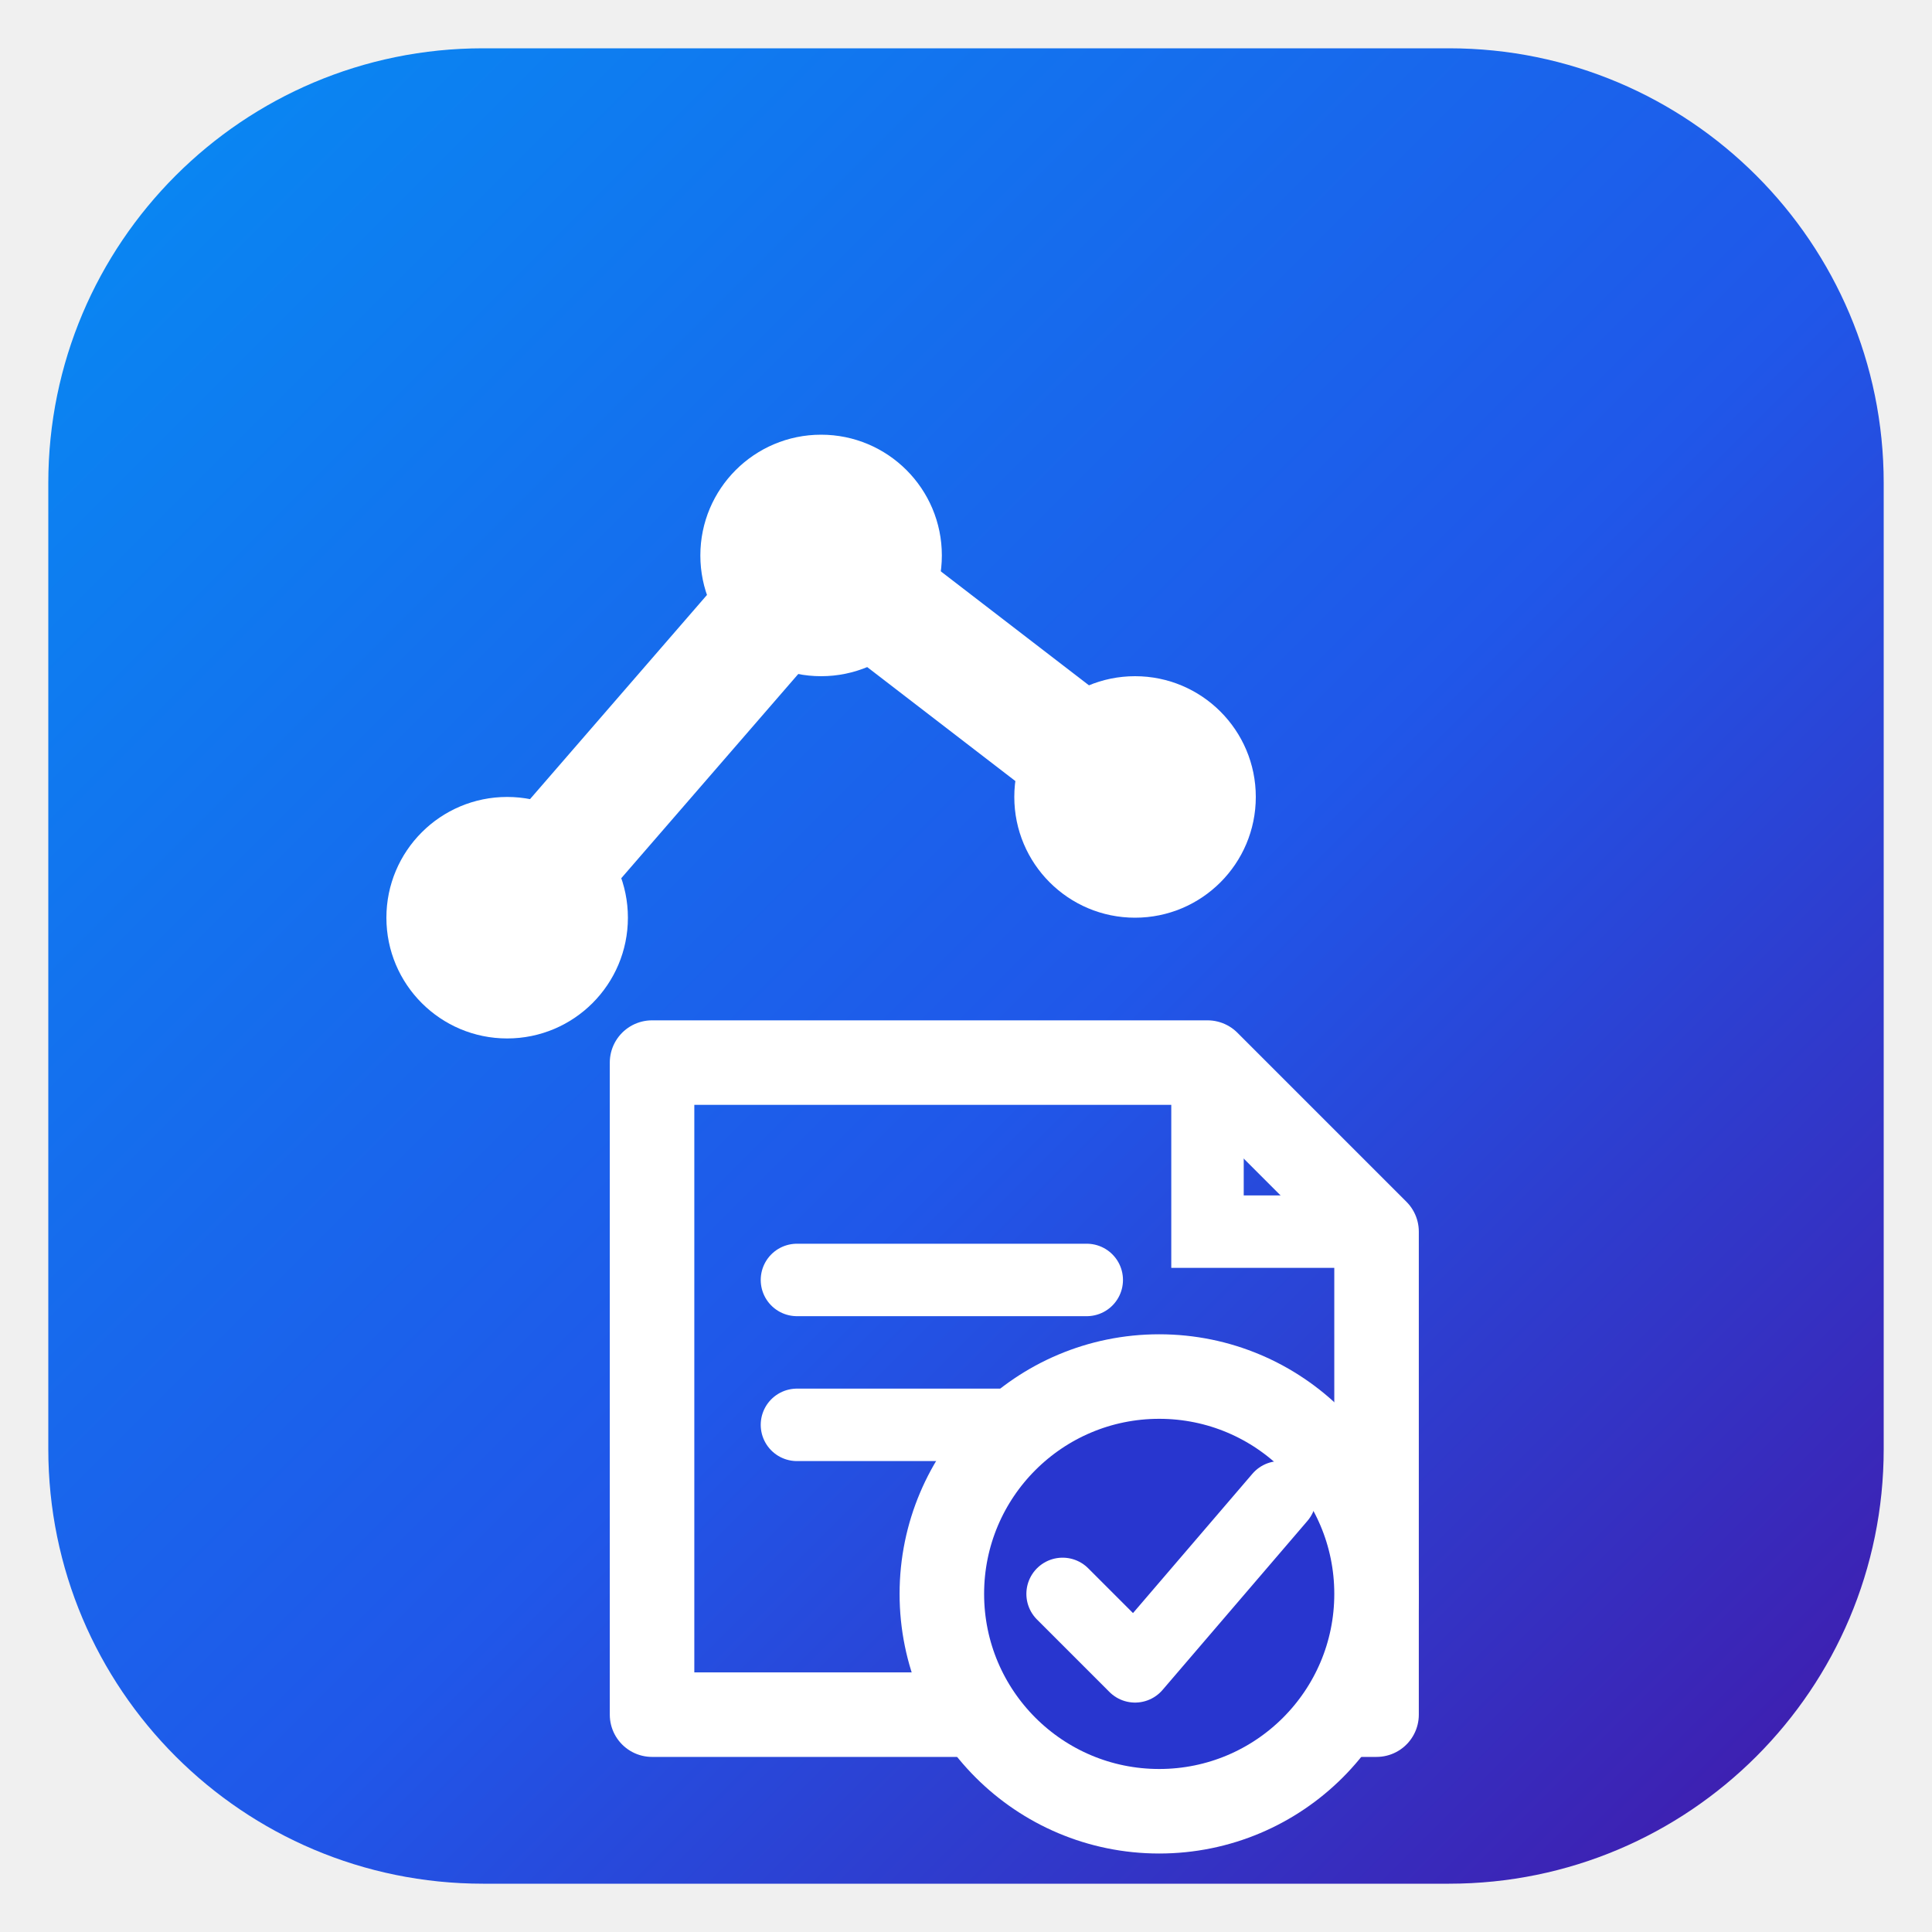
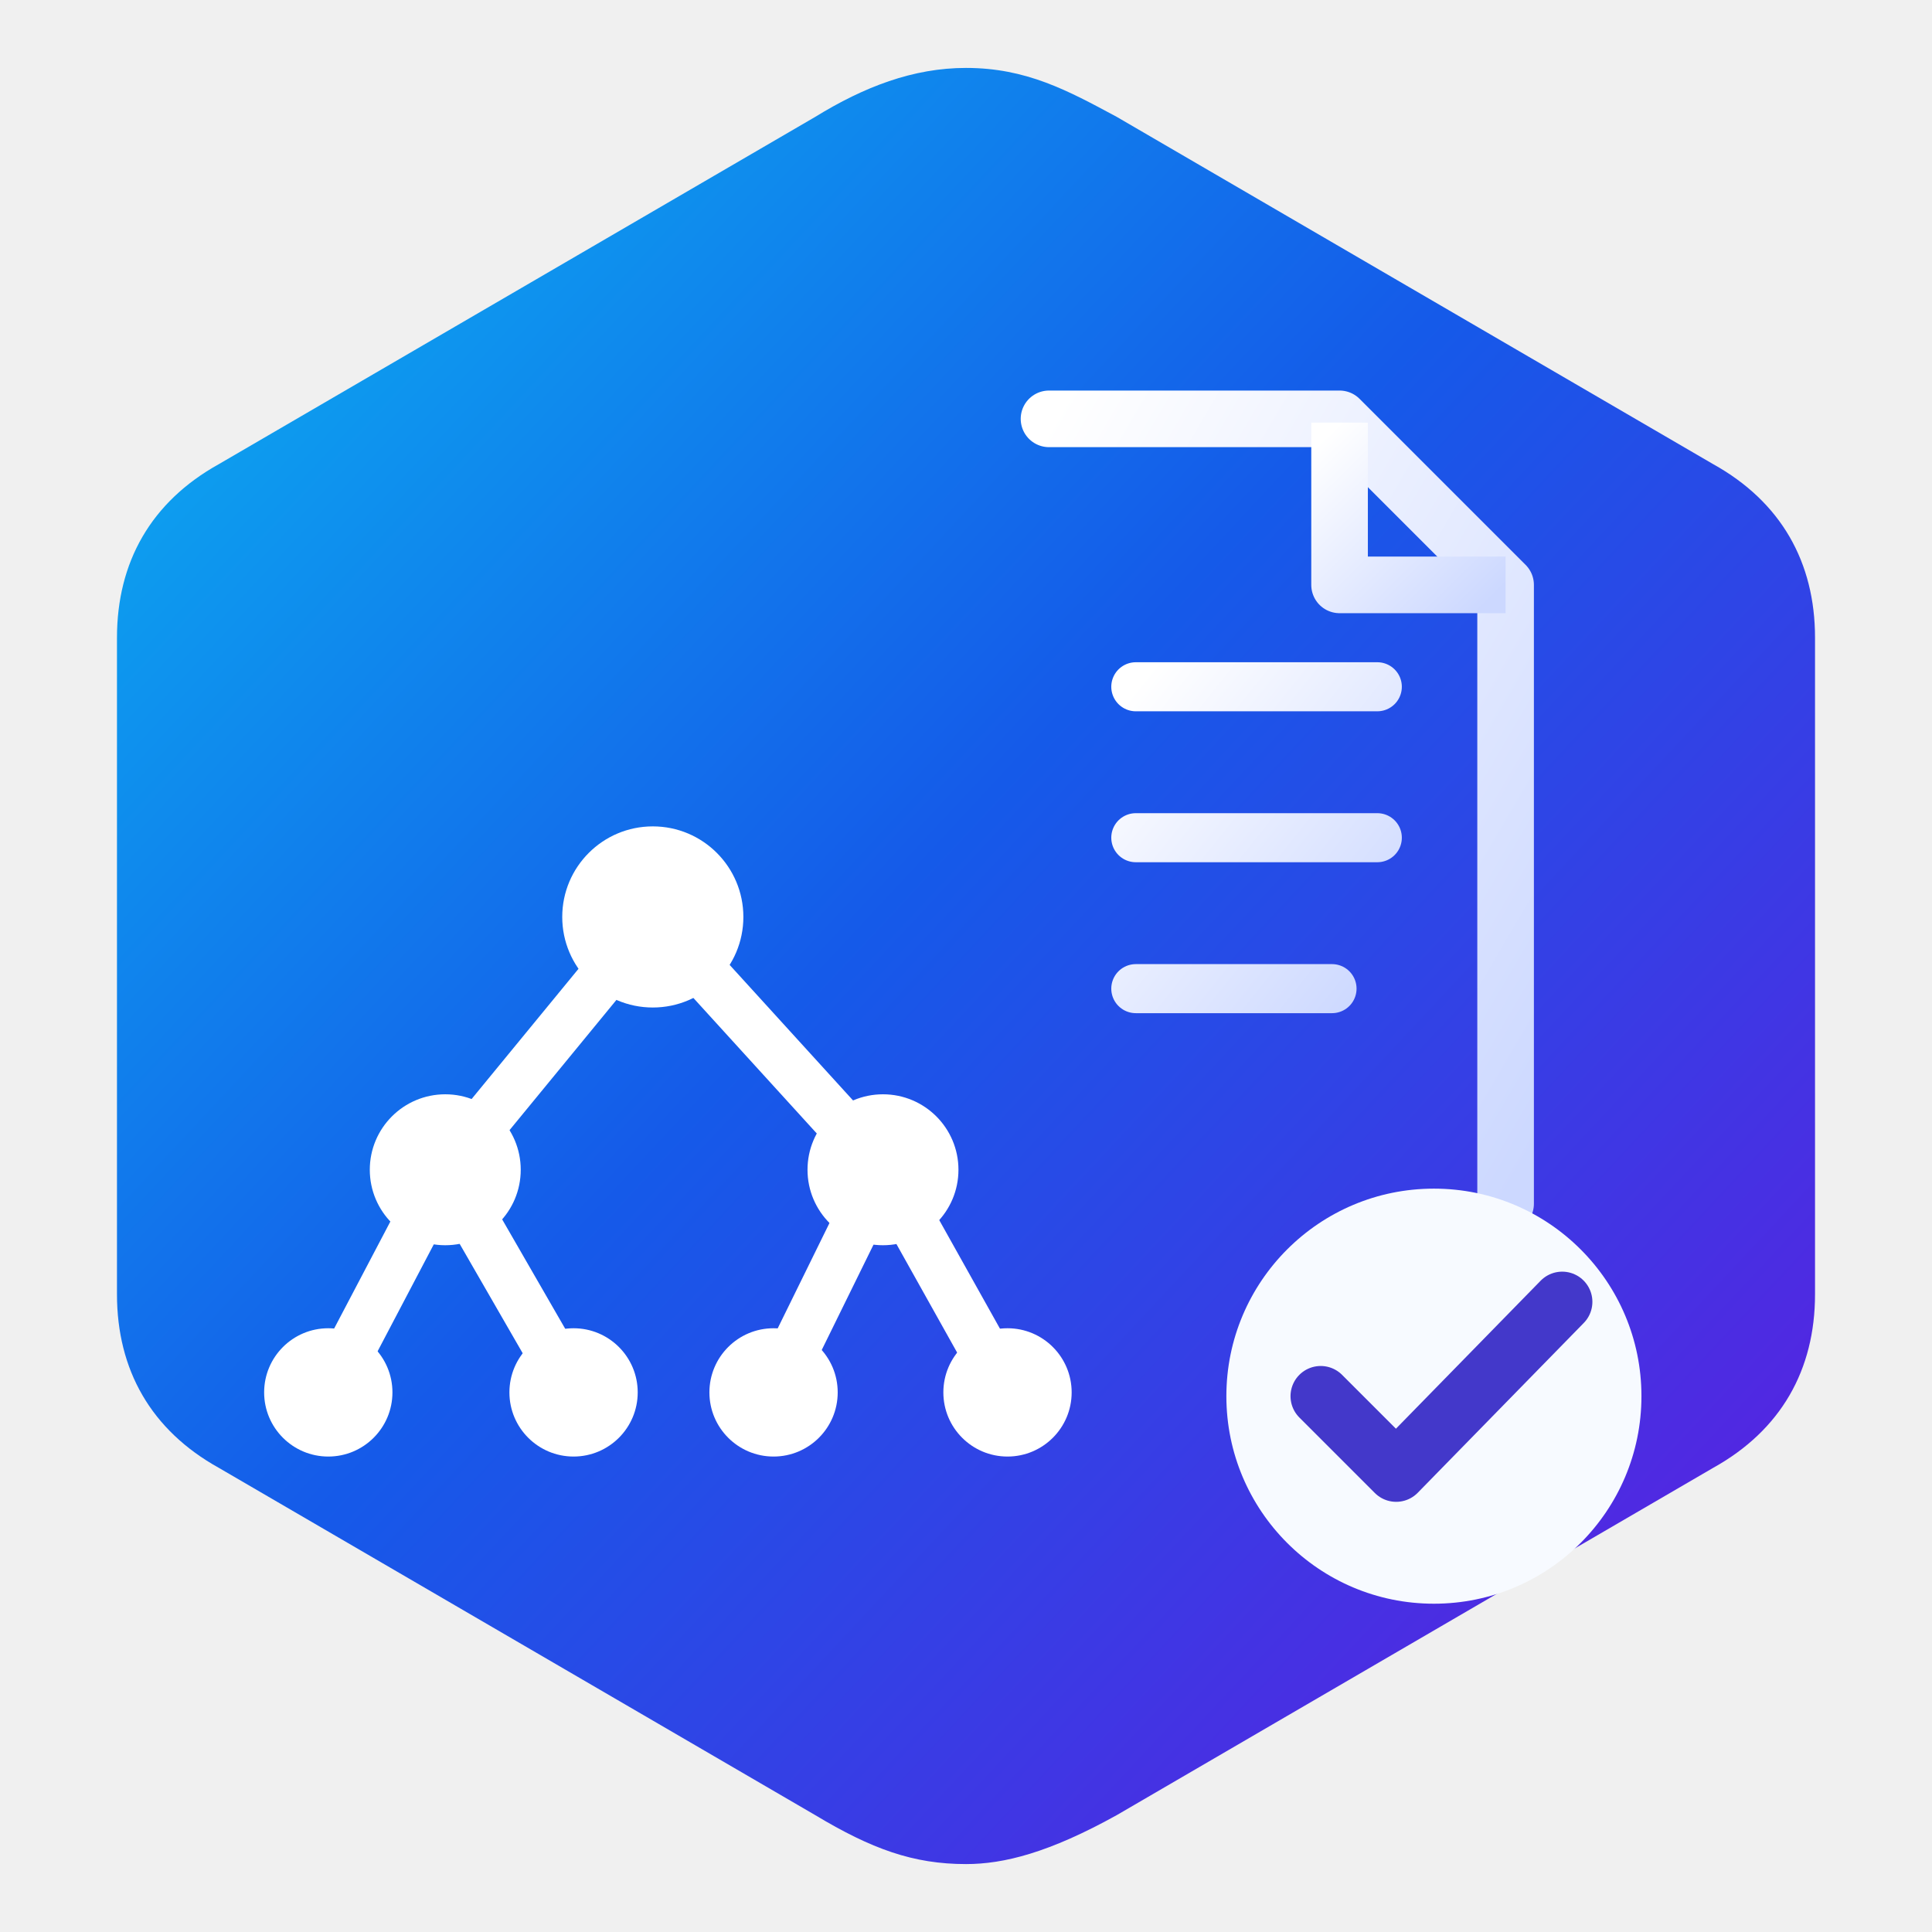
- <svg xmlns="http://www.w3.org/2000/svg" viewBox="0 0 80 80">
+ <svg xmlns="http://www.w3.org/2000/svg" viewBox="0 0 512 512">
  <defs>
-     <linearGradient id="g" x1="0" y1="0" x2="1" y2="1">
-       <stop stop-color="#078bf3" />
-       <stop offset=".55" stop-color="#2057e9" />
-       <stop offset="1" stop-color="#4218a9" />
+     <linearGradient id="bg" x1="0" y1="0" x2="1" y2="1">
+       <stop offset="0" stop-color="#09B8F1" />
+       <stop offset="0.46" stop-color="#155AE9" />
+       <stop offset="1" stop-color="#6517DF" />
+     </linearGradient>
+     <linearGradient id="line" x1="0" y1="0" x2="1" y2="1">
+       <stop stop-color="#FFFFFF" />
+       <stop offset="1" stop-color="#CCD8FF" />
    </linearGradient>
  </defs>
-   <rect x="2" y="2" width="76" height="76" rx="18" fill="url(#g)" />
-   <path d="M21 38 L34 23 L47 33" fill="none" stroke="white" stroke-width="5" stroke-linecap="round" />
-   <circle cx="21" cy="38" r="5" fill="white" />
-   <circle cx="34" cy="23" r="5" fill="white" />
-   <circle cx="47" cy="33" r="5" fill="white" />
-   <path d="M27 44h23l7 7v20H27z" fill="none" stroke="white" stroke-width="3.5" stroke-linejoin="round" />
-   <path d="M50 44v7h7M33 53h12M33 59h9" fill="none" stroke="white" stroke-width="3" stroke-linecap="round" />
-   <circle cx="48" cy="66" r="9" fill="#2836cf" stroke="white" stroke-width="3.5" />
-   <path d="m44 66 3 3 6-7" fill="none" stroke="white" stroke-width="3" stroke-linecap="round" stroke-linejoin="round" />
+   <path d="M256 18 C272 18 283 24 296 31 L454 123 C472 133 481 149 481 169 L481 343 C481 363 472 379 454 389 L296 481 C278 491 266 494 256 494 C242 494 231 490 216 481 L58 389 C40 379 31 363 31 343 L31 169 C31 149 40 133 58 123 L216 31 C229 23 242 18 256 18 Z" fill="url(#bg)" />
+   <path d="M278 111 H355 L399 155 V319" fill="none" stroke="url(#line)" stroke-width="15" stroke-linecap="round" stroke-linejoin="round" />
+   <path d="M355 112 V155 H399" fill="none" stroke="url(#line)" stroke-width="15" stroke-linejoin="round" />
+   <path d="M301 182 H365 M301 222 H365 M301 262 H353" stroke="url(#line)" stroke-width="13" stroke-linecap="round" />
+   <g stroke="#FFFFFF" stroke-linecap="round" stroke-linejoin="round" stroke-width="13" fill="none">
+     <path d="M173 243 L118 310 M173 243 L234 310 M118 310 L87 369 M118 310 L152 369 M234 310 L205 369 M234 310 L267 369" />
+   </g>
+   <g fill="#FFFFFF">
+     <circle cx="173" cy="243" r="24" />
+     <circle cx="118" cy="310" r="20" />
+     <circle cx="234" cy="310" r="20" />
+     <circle cx="87" cy="369" r="17" />
+     <circle cx="152" cy="369" r="17" />
+     <circle cx="205" cy="369" r="17" />
+     <circle cx="267" cy="369" r="17" />
+   </g>
+   <circle cx="380" cy="370" r="55" fill="#F7FAFF" />
+   <path d="M350 370 L370 390 L414 345" fill="none" stroke="#4338CA" stroke-width="16" stroke-linecap="round" stroke-linejoin="round" />
</svg>
